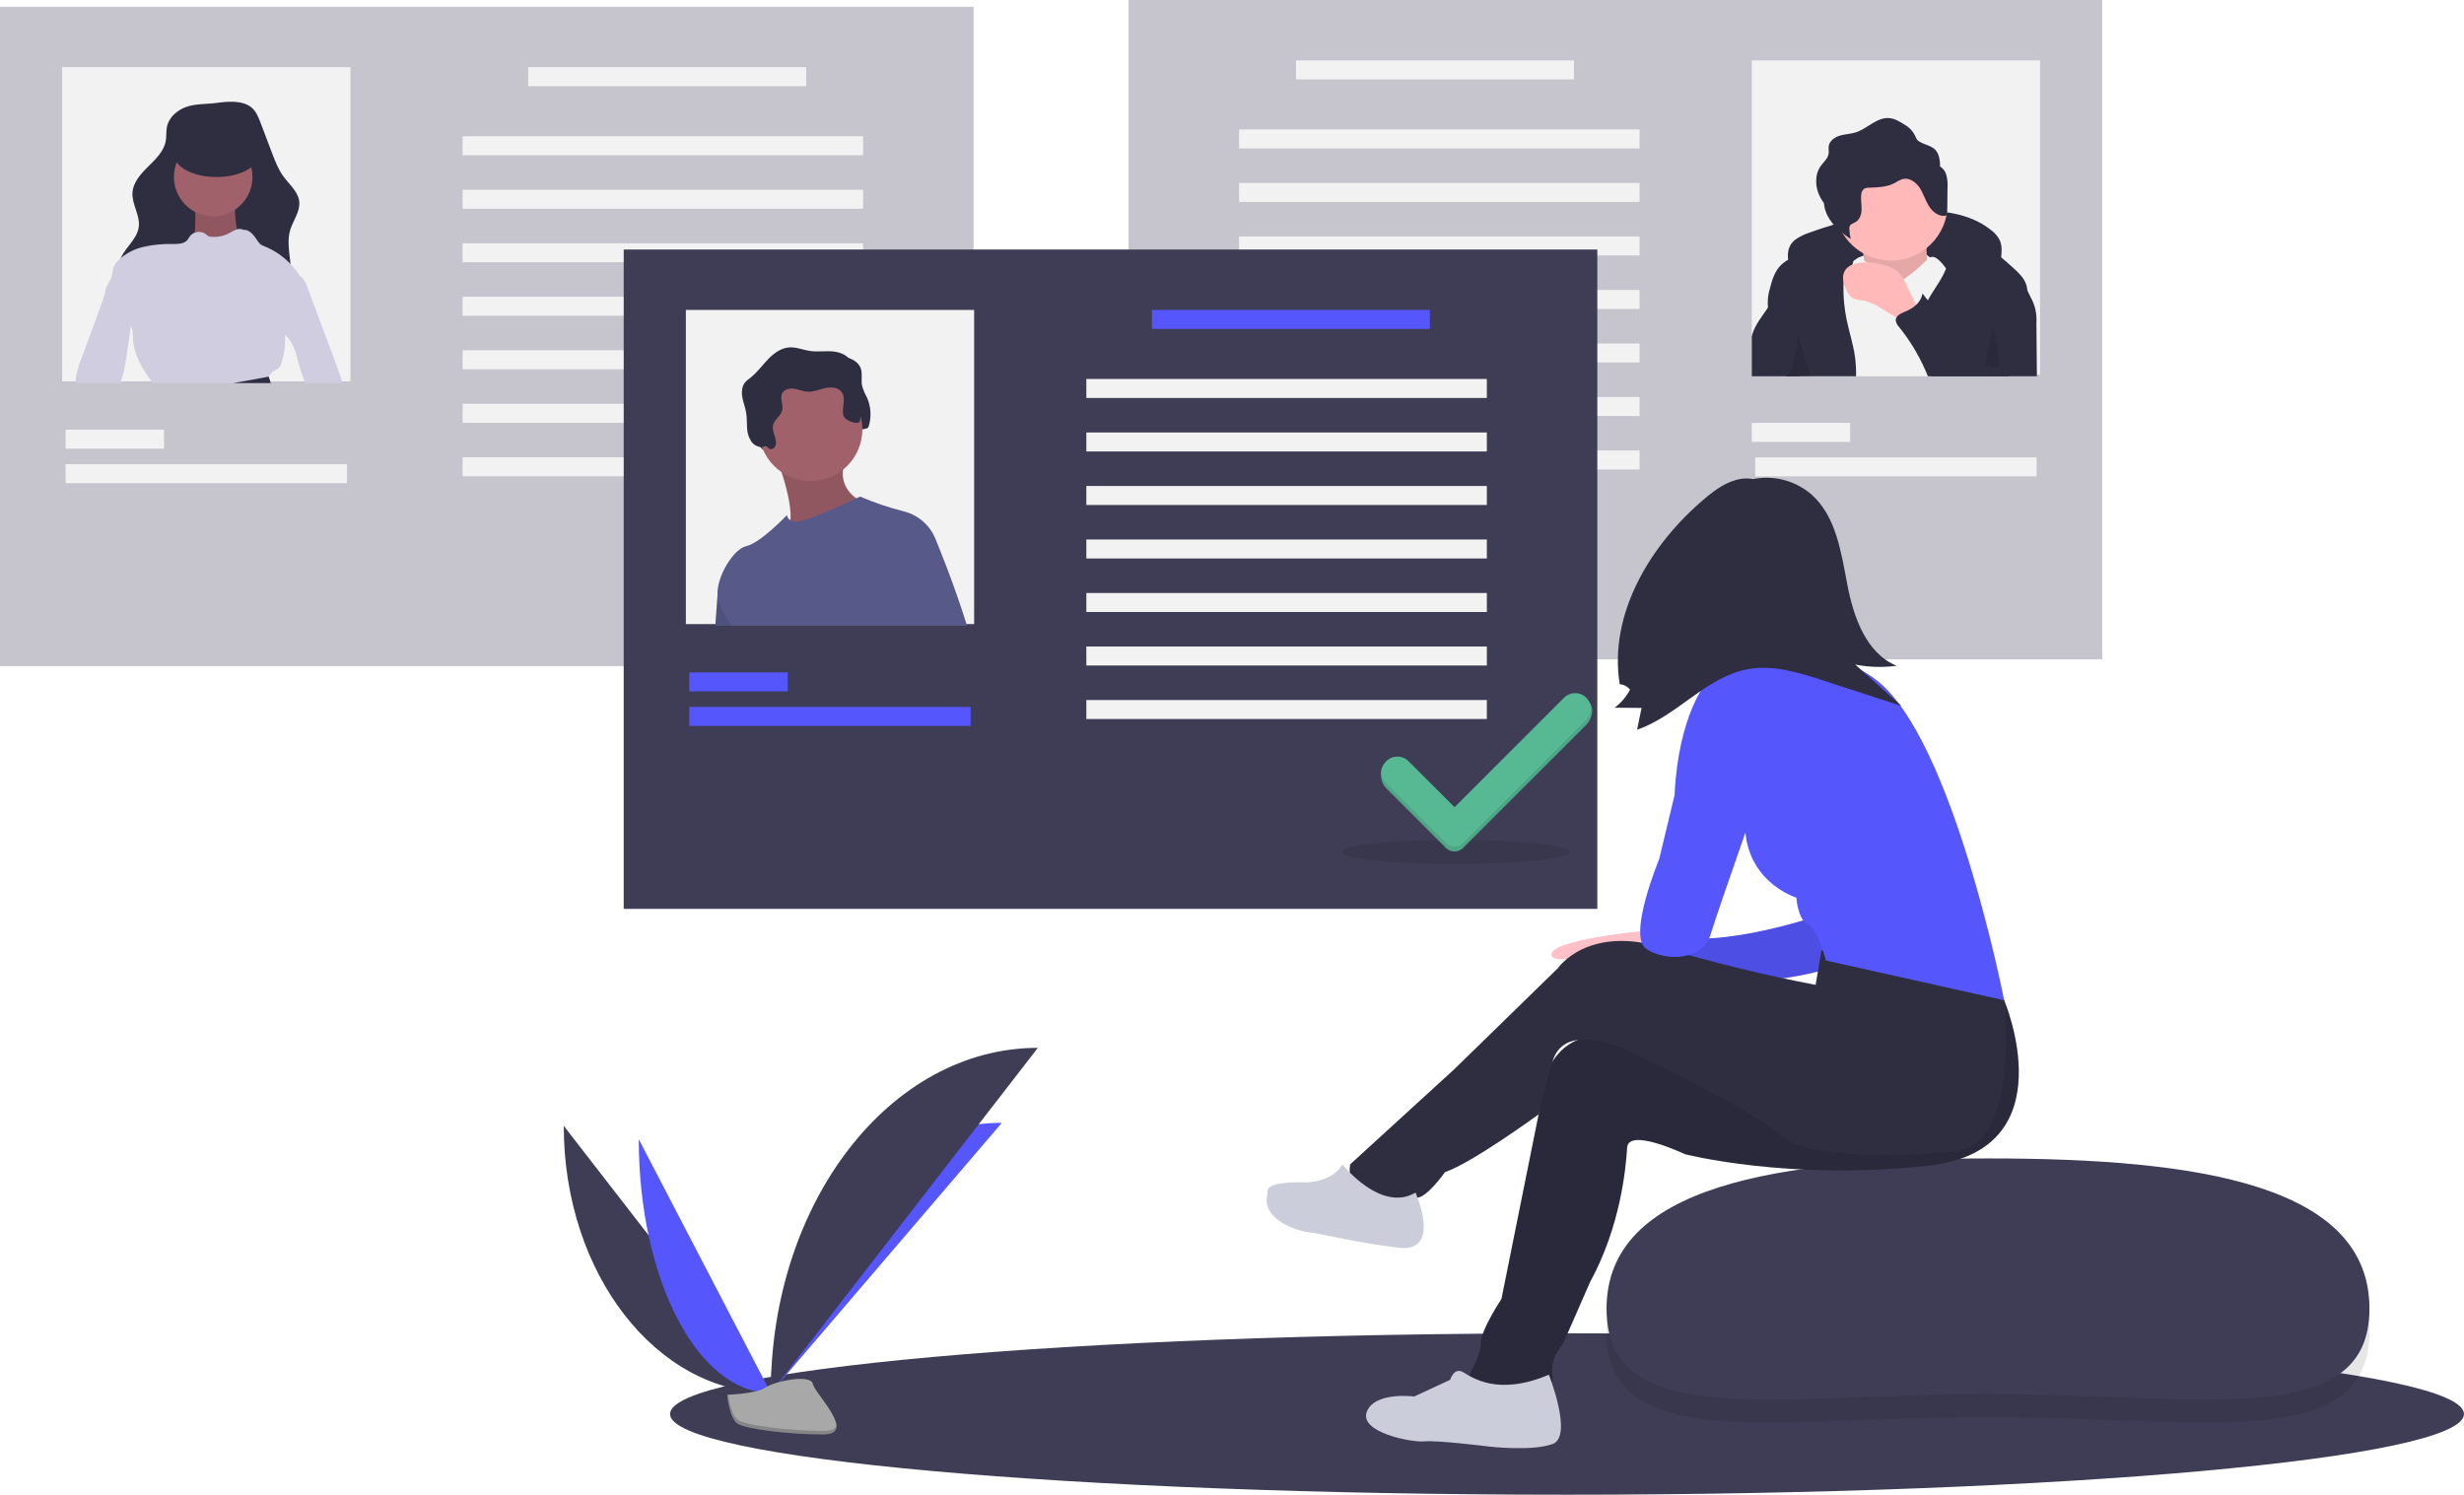
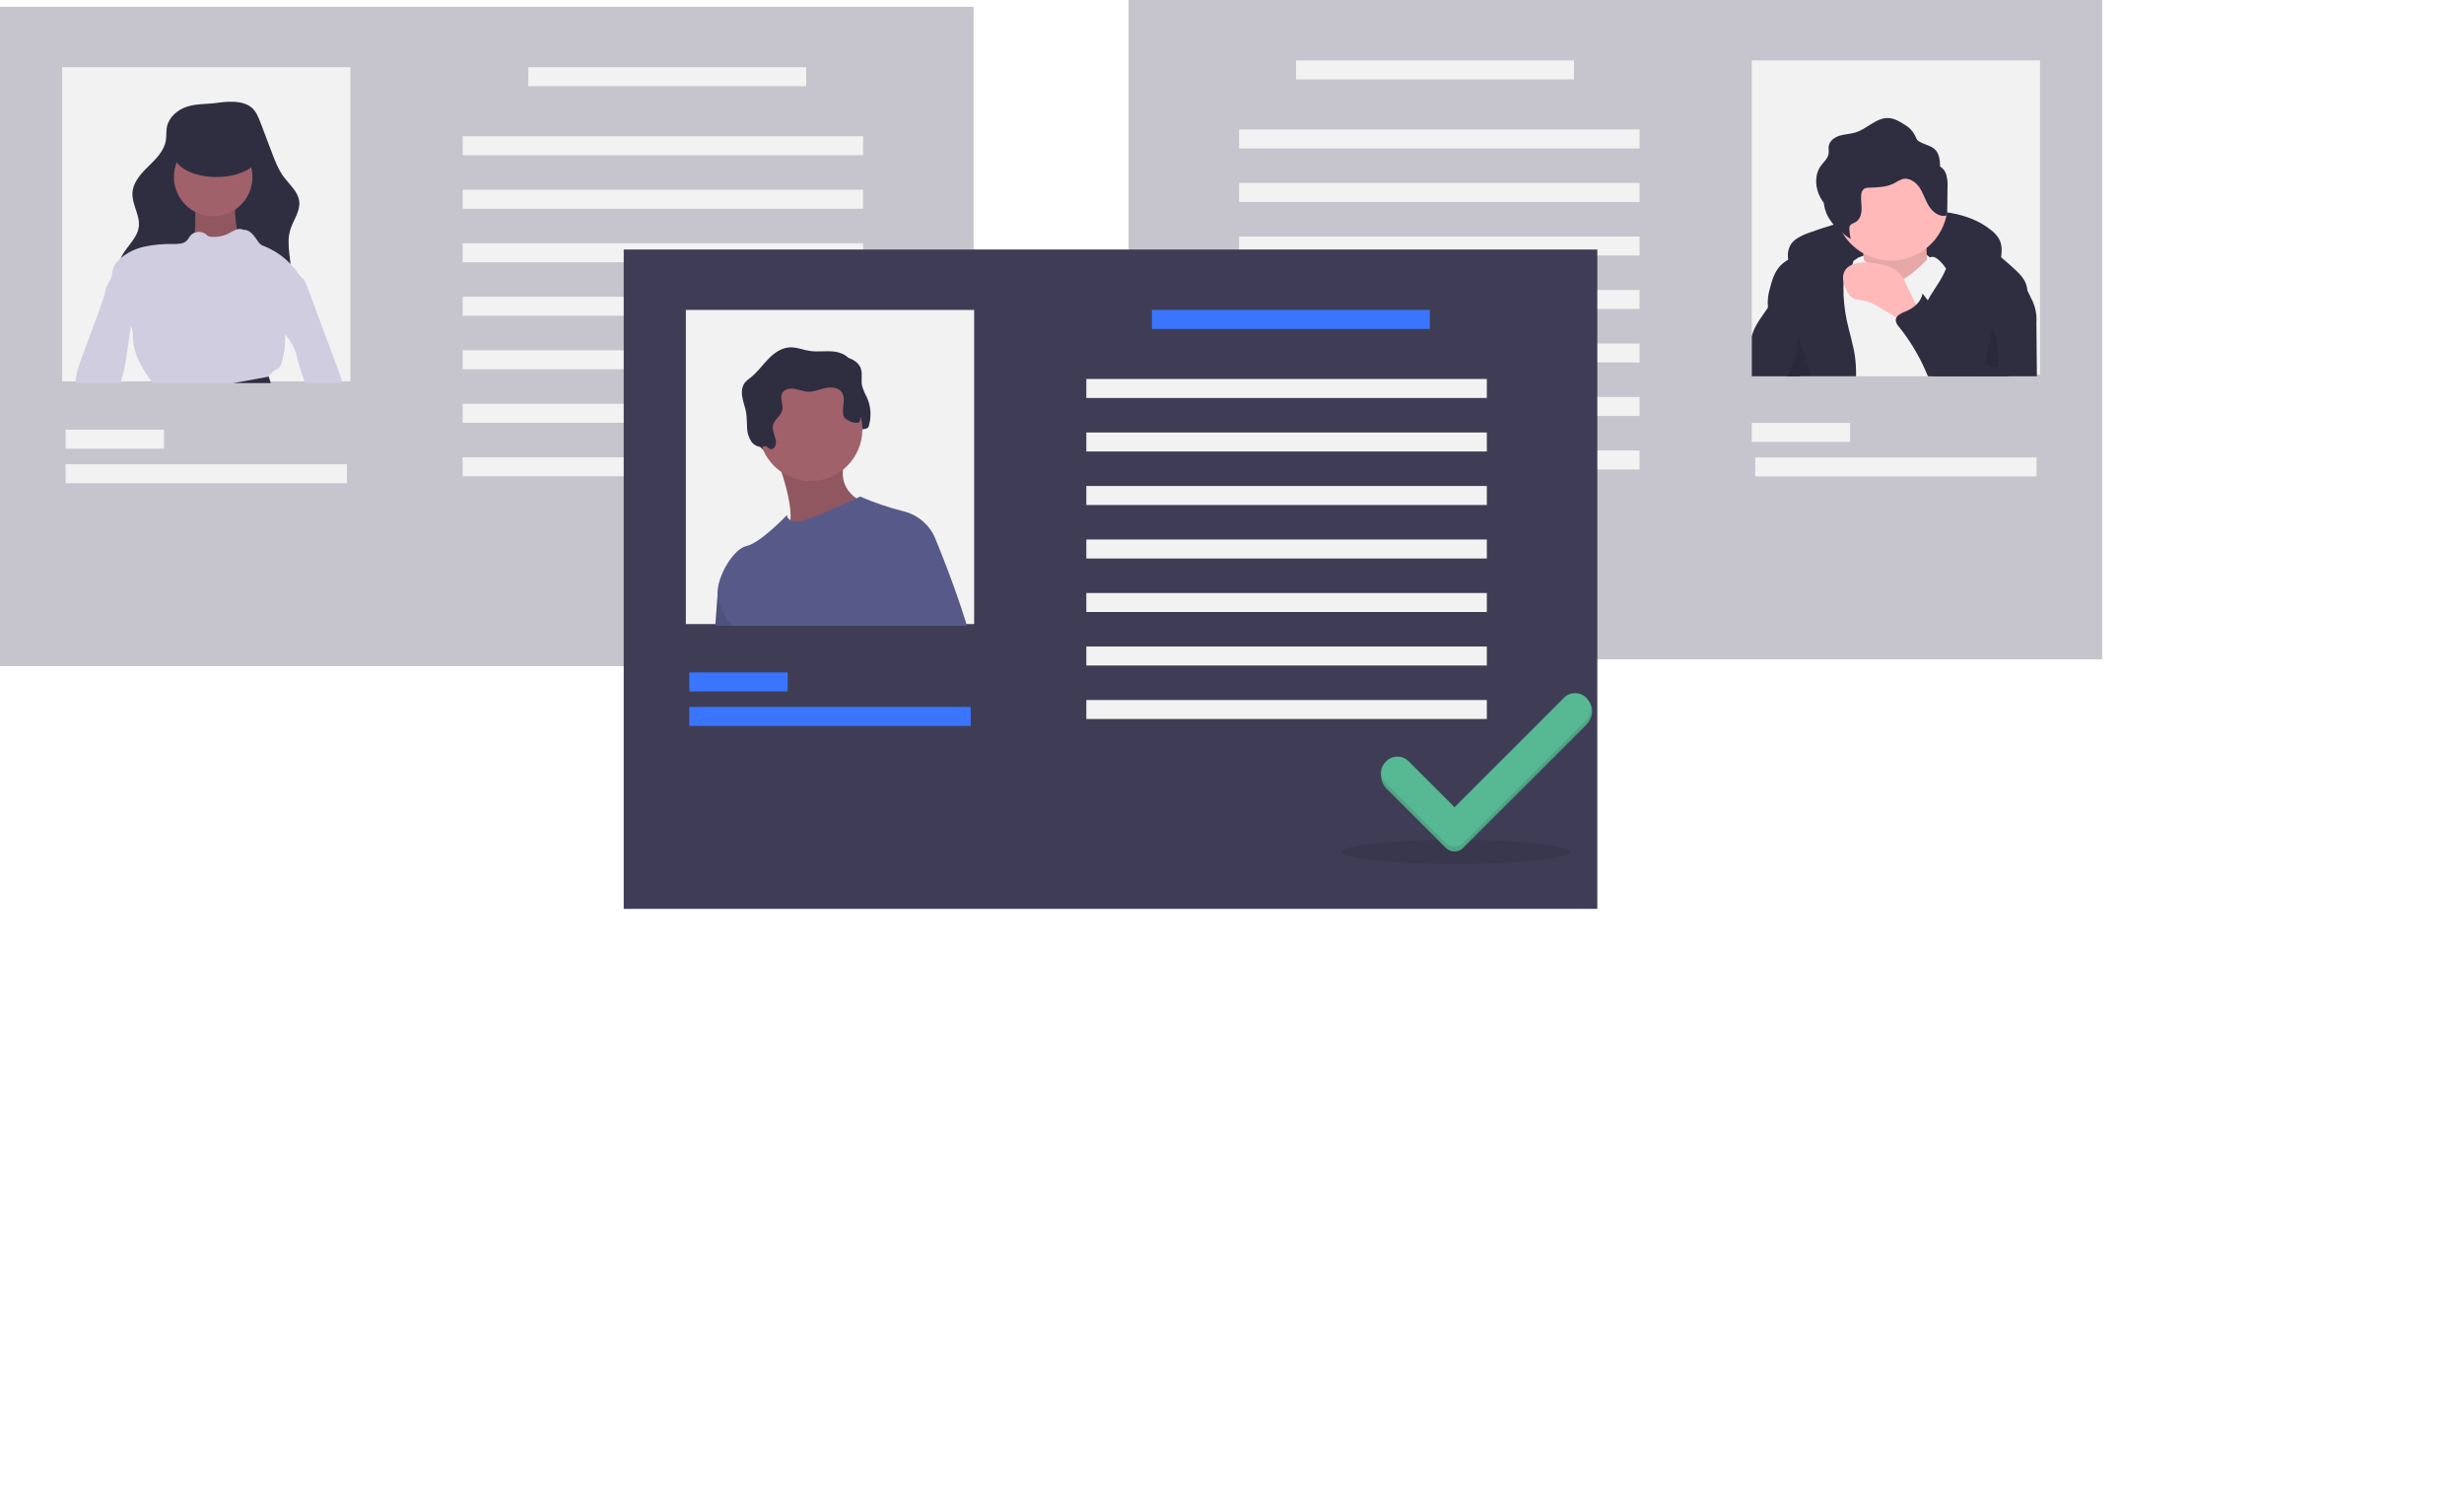
<svg xmlns="http://www.w3.org/2000/svg" id="b225c2ac-b0fc-4c56-8095-6e63207963c3" data-name="Layer 1" width="1068.583" height="648.295" viewBox="0 0 1068.583 648.295">
-   <ellipse cx="679.583" cy="613.295" rx="389" ry="35" fill="#3f3d56" />
  <rect x="555.153" y="125.852" width="422.231" height="285.979" transform="translate(1466.829 411.8314) rotate(-180)" fill="#3f3d56" opacity="0.3" />
  <rect x="759.703" y="26.202" width="125.022" height="136.252" fill="#f2f2f2" />
  <rect x="627.771" y="152.055" width="120.53" height="8.235" transform="translate(1310.364 186.4918) rotate(-180)" fill="#f2f2f2" />
  <rect x="825.411" y="309.268" width="42.672" height="8.235" transform="translate(1627.786 500.9191) rotate(-180)" fill="#f2f2f2" />
  <rect x="826.908" y="324.241" width="122.028" height="8.235" transform="translate(1710.136 530.8645) rotate(-180)" fill="#f2f2f2" />
  <rect x="603.066" y="182" width="173.684" height="8.235" transform="translate(1314.107 246.3827) rotate(-180)" fill="#f2f2f2" />
  <rect x="603.066" y="205.208" width="173.684" height="8.235" transform="translate(1314.107 292.7982) rotate(-180)" fill="#f2f2f2" />
  <rect x="603.066" y="228.415" width="173.684" height="8.235" transform="translate(1314.107 339.2136) rotate(-180)" fill="#f2f2f2" />
  <rect x="603.066" y="251.623" width="173.684" height="8.235" transform="translate(1314.107 385.6291) rotate(-180)" fill="#f2f2f2" />
  <rect x="603.066" y="274.831" width="173.684" height="8.235" transform="translate(1314.107 432.0445) rotate(-180)" fill="#f2f2f2" />
  <rect x="603.066" y="298.039" width="173.684" height="8.235" transform="translate(1314.107 478.46) rotate(-180)" fill="#f2f2f2" />
  <rect x="603.066" y="321.246" width="173.684" height="8.235" transform="translate(1314.107 524.8755) rotate(-180)" fill="#f2f2f2" />
  <path d="M844.187,229.857a22.115,22.115,0,0,1,6.054-3.036,154.367,154.367,0,0,1,42.655-9.285c12.683-.899,26.43.169,36.336,8.14a12.494,12.494,0,0,1,3.686,4.294c1.246,2.689.869,5.816.465,8.752a9.89,9.89,0,0,1-.849,3.295c-1.333,2.538-4.615,3.427-7.466,3.123s-5.526-1.51-8.337-2.07a37.269,37.269,0,0,0-5.266-.536l-17.635-.955c-10.966-.594-22.077-1.177-32.834,1.036a32.706,32.706,0,0,0-9.486,3.269c-2.457,1.379-4.111,3.359-6.391.811C841.112,242.219,838.896,233.992,844.187,229.857Z" transform="translate(-65.70844 -125.8523)" fill="#2f2e41" />
  <path d="M871.514,237.656s23.72-10.633,32.717,1.636-4.908,7.361-4.908,7.361l-15.541,4.908-17.177-3.272Z" transform="translate(-65.70844 -125.8523)" fill="#f2f2f2" />
  <path d="M872.741,229.885s3.272,15.541.818,19.63,13.905,9.815,13.905,9.815l15.541-6.543s-4.09-25.356,0-30.263Z" transform="translate(-65.70844 -125.8523)" fill="#ffb9b9" />
  <path d="M872.741,229.885s3.272,15.541.818,19.63,13.905,9.815,13.905,9.815l15.541-6.543s-4.09-25.356,0-30.263Z" transform="translate(-65.70844 -125.8523)" opacity="0.1" />
  <path d="M910.366,214.345a24.558,24.558,0,0,1-24.538,24.538,23.947,23.947,0,0,1-4.36-.393,24.537,24.537,0,1,1,28.897-24.145Z" transform="translate(-65.70844 -125.8523)" fill="#ffb9b9" />
  <path d="M925.182,289.055h-78.255l1.774-7.704,7.681-33.471,8.879-5.997.007-.007,4.17-2.822,2.074-1.4s1.228.561,2.643,1.325c.412.232.831.472,1.25.726.007-.007.007,0,.007,0a14.648,14.648,0,0,1,1.931,1.34c.112.105.21.195.307.292,1.557,1.557,6.101,9.822,13.618,5.592a11.448,11.448,0,0,0,1.1-.689,54.46,54.46,0,0,0,5.592-4.439c1.58-1.445,2.605-2.56,3.444-3.331a5.438,5.438,0,0,1,1.273-.943,2.42,2.42,0,0,1,1.145-.277c2.456,0,5.727,4.904,5.727,4.904l.097.284.007.022,10.324,30.993Z" transform="translate(-65.70844 -125.8523)" fill="#f2f2f2" />
  <path d="M846.927,289.055h23.717a57.721,57.721,0,0,0-.427-8.205c-.726-5.473-2.508-10.743-3.631-16.148a67.934,67.934,0,0,1-1.43-14.404c.007-.666.022-1.34.082-2.014a9.22,9.22,0,0,1,1.295-4.372c.561-.861,1.333-1.595,1.931-2.418a5.548,5.548,0,0,0,.547-.861v-.007a4.976,4.976,0,0,0,.202-.457,3.696,3.696,0,0,0,.225-1.115c.135-2.47-2.104-4.851-4.522-5.869a16.906,16.906,0,0,0-10.593-.427,50.422,50.422,0,0,0-9.957,4.073c-1.071.524-2.134,1.063-3.159,1.662a15.684,15.684,0,0,0-3.346,2.545c-2.545,2.628-3.661,6.289-4.559,9.83a20.782,20.782,0,0,0-.861,8.385c.007.09.03.187.045.277.891,4.664,4.694,8.168,6.723,12.465,2.351,4.986,2.194,10.795,1.258,16.23-.045.277-.097.554-.15.831h6.61Z" transform="translate(-65.70844 -125.8523)" fill="#2f2e41" />
  <path d="M943.471,259.102a185.349,185.349,0,0,0-6.461,29.953H903.202q-1.325-3.616-2.643-7.239a54.276,54.276,0,0,1-1.804-5.57,26.657,26.657,0,0,1-.756-6.708c0-.539.022-1.085.067-1.624a.023.023,0,0,0,0-.03,26.789,26.789,0,0,1,1.954-8.287,30.912,30.912,0,0,1,1.722-3.496c1.572-2.845,3.474-5.525,5.166-8.31a38.138,38.138,0,0,0,2.748-5.33.028.028,0,0,1,.007-.022,19.132,19.132,0,0,0,1.55-7.449c-.052-3.302-5.637-9.059.434-8.505,8.287.749,15.407,5.518,21.898,10.953,1.729,1.452,3.421,2.957,5.076,4.439,2.56,2.306,5.263,4.821,6.034,8.183a8.724,8.724,0,0,1,.217,1.632A22.405,22.405,0,0,1,943.471,259.102Z" transform="translate(-65.70844 -125.8523)" fill="#2f2e41" />
  <path d="M892.797,250.073a18.281,18.281,0,0,0-3.839-6.189,14.241,14.241,0,0,0-5.864-2.971,32.065,32.065,0,0,0-8.602-1.233c-3.464-.022-7.481.908-8.952,4.044-1.168,2.49-.263,5.44.914,7.926a7.771,7.771,0,0,0,2.425,3.276c1.494,1.009,3.426.977,5.197,1.315a23.969,23.969,0,0,1,7.681,3.48l6.067,3.667,10.421,6.299c-.275-.166-.177-7.312-.497-8.484C896.718,257.432,894.397,253.646,892.797,250.073Z" transform="translate(-65.70844 -125.8523)" fill="#ffb9b9" />
  <path d="M909.748,201.557a6.228,6.228,0,0,0-2.701-3.526,14.294,14.294,0,0,0-.57-4.653c-1.486-4.393-5.006-4.141-8.328-6.084-1.441-.843-1.352-1.587-2.102-2.972a11.029,11.029,0,0,0-4.25-4.336c-2.131-1.358-4.38-2.756-6.901-2.928-5.298-.361-9.359,4.622-14.423,6.221-2.232.705-4.63.734-6.874,1.4s-4.482,2.257-4.816,4.574c-.154,1.069.118,2.167-.039,3.236-.311,2.125-2.176,3.613-3.424,5.361-2.76,3.865-2.444,9.325-.237,13.53a19.019,19.019,0,0,0,1.591,2.49,15.319,15.319,0,0,0,1.68,5.689c2.207,4.205,6.005,7.348,9.972,9.958a23.537,23.537,0,0,1-.588-4.247,2.929,2.929,0,0,1,.181-1.407c.442-.924,1.609-1.169,2.499-1.675,1.844-1.048,2.567-3.366,2.62-5.486s-.396-4.243-.174-6.352a3.471,3.471,0,0,1,1.188-2.553,4.104,4.104,0,0,1,2.24-.534c3.777-.154,7.724-.224,11.056-2.01a16.385,16.385,0,0,1,3.441-1.741c2.832-.738,5.726,1.246,7.358,3.675s2.446,5.32,3.951,7.829,4.107,4.747,7.018,4.45a1.165,1.165,0,0,0,.869-.387,1.303,1.303,0,0,0,.16-.741l.163-11.128A16.82,16.82,0,0,0,909.748,201.557Z" transform="translate(-65.70844 -125.8523)" fill="#2f2e41" />
  <path d="M845.033,275.872q.797,6.569.966,13.183H825.411V271.754c.105-.419.217-.831.352-1.243,1.288-3.968,3.99-7.292,6.333-10.743.112-.172.232-.344.344-.517a28.107,28.107,0,0,0,2.56-4.619c.337-.794.876-4.634,1.445-4.963,2.441-1.415,4.424,4.634,4.761,5.982,1.198,4.799,2.239,9.642,3.025,14.531Q844.692,273.023,845.033,275.872Z" transform="translate(-65.70844 -125.8523)" fill="#2f2e41" />
  <path d="M949.071,289.055H901.809c-.404-.951-.801-1.902-1.22-2.845a83.172,83.172,0,0,0-11.334-18.589,4.918,4.918,0,0,1-1.4-2.777,2.351,2.351,0,0,1,.307-1.25c.719-1.34,2.62-2.126,4.162-2.762a14.343,14.343,0,0,0,4.327-2.725,9.279,9.279,0,0,0,2.501-3.691,8.099,8.099,0,0,0,.314-1.273c.217.284.442.576.659.861.531.704,1.071,1.4,1.617,2.096,5.24,6.73,10.998,13.363,18.237,17.353a30.682,30.682,0,0,0,5.959,2.538,1.564,1.564,0,0,0,1.258,0,1.522,1.522,0,0,0,.546-1.003c.644-2.695.868-5.473,1.34-8.205a46.735,46.735,0,0,1,4.934-14.209c1.34-2.493,5.697-11.604,8.46-5.862q1.19,2.482,2.396,4.978c.502,1.056,1.011,2.104,1.52,3.159a19.648,19.648,0,0,1,2.463,11.005Q948.966,277.466,949.071,289.055Z" transform="translate(-65.70844 -125.8523)" fill="#2f2e41" />
  <path d="M846.927,289.055h4.095l-2.321-7.703-3.346-11.102a36.216,36.216,0,0,1-.322,5.622,37.435,37.435,0,0,1-3.264,11.11c-.322.681-.666,1.37-.943,2.074h6.101Z" transform="translate(-65.70844 -125.8523)" opacity="0.1" />
  <path d="M930.34,265.38c-.577,1.551-.053,3.266.391,4.859a48.96,48.96,0,0,1,1.784,14.207.517.517,0,0,1-.605.62c-1.888.116-4.049.128-5.33-1.264Z" transform="translate(-65.70844 -125.8523)" opacity="0.1" />
  <rect y="2.943" width="422.231" height="285.979" fill="#3f3d56" opacity="0.3" />
  <rect x="26.951" y="29.146" width="125.022" height="136.252" fill="#f2f2f2" />
  <rect x="229.083" y="29.146" width="120.53" height="8.235" fill="#f2f2f2" />
  <rect x="28.448" y="186.359" width="42.672" height="8.235" fill="#f2f2f2" />
  <rect x="28.448" y="201.332" width="122.028" height="8.235" fill="#f2f2f2" />
  <rect x="200.635" y="59.091" width="173.684" height="8.235" fill="#f2f2f2" />
  <rect x="200.635" y="82.299" width="173.684" height="8.235" fill="#f2f2f2" />
  <rect x="200.635" y="105.507" width="173.684" height="8.235" fill="#f2f2f2" />
  <rect x="200.635" y="128.714" width="173.684" height="8.235" fill="#f2f2f2" />
  <rect x="200.635" y="151.922" width="173.684" height="8.235" fill="#f2f2f2" />
  <rect x="200.635" y="175.13" width="173.684" height="8.235" fill="#f2f2f2" />
  <rect x="200.635" y="198.338" width="173.684" height="8.235" fill="#f2f2f2" />
  <path d="M214.283,291.998H198.03q-1.875-5.042-3.331-10.211a20.399,20.399,0,0,0-5.3-10.803,20.037,20.037,0,0,1-2.283-3.099,14.557,14.557,0,0,1-1.437-8.826,22.926,22.926,0,0,1,.419-2.501c.711-3.197,1.902-6.266,2.897-9.38a3.558,3.558,0,0,1,2.905-2.403,5.762,5.762,0,0,1,3.174.367,3.942,3.942,0,0,1,.636.329c1.774,1.071,2.695,3.257,3.436,5.255q5.087,13.655,10.166,27.31.988,2.65,1.976,5.315c.973,2.605,1.939,5.21,2.762,7.868C214.133,291.482,214.208,291.736,214.283,291.998Z" transform="translate(-65.70844 -125.8523)" fill="#d0cde1" />
  <path d="M146.622,172.18c-4.041,1.365-7.702,4.557-8.529,8.741-.384,1.94-.148,3.956-.471,5.906-.749,4.524-4.3,7.979-7.575,11.188s-6.658,6.938-6.897,11.517c-.262,5.014,3.375,9.712,2.745,14.693-.731,5.787-6.844,9.538-8.355,15.172-1.009,3.762.227,7.815,2.262,11.137,3.876,6.33,10.503,10.628,17.559,12.932s14.571,2.789,21.994,2.866c9.038.095,18.85-.681,25.641-6.646a20.541,20.541,0,0,0,6.819-13.373c.645-6.909-2.239-14.048-.25-20.697,1.252-4.184,4.391-8.005,3.923-12.347-.458-4.245-4.166-7.255-6.71-10.684-2.375-3.202-3.816-6.984-5.229-10.712l-4.833-12.757c-.95-2.508-1.993-5.145-4.11-6.791-3.964-3.081-10.337-2.476-14.972-1.84C155.335,171.075,150.757,170.783,146.622,172.18Z" transform="translate(-65.70844 -125.8523)" fill="#2f2e41" />
  <path d="M150.361,214.22s.473,14.191-.946,15.61S155.091,240.71,155.091,240.71l12.772-.473,6.622-5.203-5.676-7.569s-2.365-12.299-.473-15.137S150.361,214.22,150.361,214.22Z" transform="translate(-65.70844 -125.8523)" fill="#a0616a" />
  <path d="M150.361,214.22s.473,14.191-.946,15.61S155.091,240.71,155.091,240.71l12.772-.473,6.622-5.203-5.676-7.569s-2.365-12.299-.473-15.137S150.361,214.22,150.361,214.22Z" transform="translate(-65.70844 -125.8523)" opacity="0.1" />
  <circle cx="92.457" cy="76.778" r="17.029" fill="#a0616a" />
  <path d="M166.894,291.998H180.699c.517-.936,1.003-1.909,1.565-2.792v-.007a7.643,7.643,0,0,1,2.515-2.635,9.911,9.911,0,0,0,1.864-1.115,4.809,4.809,0,0,0,1.138-2.126,32.947,32.947,0,0,0,1.557-9.178c.022-1.048,0-2.111.06-3.159a13.282,13.282,0,0,1,.314-2.433,19.16,19.16,0,0,1,2.044-4.627q2.807-5.109,5.63-10.219a7.143,7.143,0,0,0,.382-2.995,7.381,7.381,0,0,0-1.213-3.841c-.262-.472-.547-.943-.846-1.4a31.093,31.093,0,0,0-4.013-5.121,32.463,32.463,0,0,0-11.424-7.733,6.63,6.63,0,0,1-1.535-.749,6.37,6.37,0,0,1-1.407-1.684c-1.497-2.253-3.324-4.791-6.027-4.649a3.705,3.705,0,0,0-2.86-.195,3.91,3.91,0,0,0-.419.135,26.606,26.606,0,0,0-3.002,1.565,13.935,13.935,0,0,1-8.085,1.467,2.739,2.739,0,0,1-.943-.24,4.834,4.834,0,0,1-.868-.704,4.992,4.992,0,0,0-4.963-.794,4.507,4.507,0,0,0-1.976,1.392c-.494.621-.838,1.37-1.385,1.954-1.415,1.512-3.751,1.572-5.817,1.565a53.759,53.759,0,0,0-12.779,1.175,24.293,24.293,0,0,0-10.062,4.866l-.007.007c-.404.344-.779.696-1.153,1.071a8.546,8.546,0,0,0-1.991,2.845c-.569,1.467-.494,3.122-1.011,4.612-.569,1.669-1.834,3.032-2.343,4.709-.389,1.273-.337,2.68-.981,3.833.03.022.052.045.082.067,2.725,2.396,5.053,5.54,7.786,7.913a15.713,15.713,0,0,1,3.953,4.417,7.296,7.296,0,0,1,.487,1.198,18.419,18.419,0,0,1,.404,4.357c.344,7,4.14,13.348,8.385,18.918.082.112.165.225.255.329Z" transform="translate(-65.70844 -125.8523)" fill="#d0cde1" />
  <path d="M122.478,267.196q-.966,6.704-1.946,13.401a58.384,58.384,0,0,1-1.333,7.097c-.389,1.445-.891,2.86-1.243,4.305H98.461a18.677,18.677,0,0,1,.187-2.418,39.978,39.978,0,0,1,2.433-8.392q3.403-9.186,6.798-18.387c.966-2.613,1.797-5.345,2.86-7.936.187-.479.389-.958.606-1.422,1.13-2.486,4.267-1.467,6.588-1.093a6.256,6.256,0,0,1,1.842.524,4.752,4.752,0,0,1,1.729,1.632c2.201,3.257,1.722,7.561,1.153,11.454Q122.567,266.579,122.478,267.196Z" transform="translate(-65.70844 -125.8523)" fill="#d0cde1" />
  <path d="M182.264,289.206c.03.105.352,1.22.883,2.792H166.894c8.055-1.385,15.37-2.8,15.37-2.8Z" transform="translate(-65.70844 -125.8523)" fill="#2f2e41" />
  <ellipse cx="93.876" cy="66.845" rx="18.448" ry="9.934" fill="#2f2e41" />
  <rect x="270.489" y="108.222" width="422.231" height="285.979" fill="#3f3d56" />
  <ellipse cx="631.332" cy="369.496" rx="49.41" ry="5.24" opacity="0.1" />
  <rect x="297.44" y="134.424" width="125.022" height="136.252" fill="#f2f2f2" />
  <path d="M403.407,322.834a1.835,1.835,0,0,0,2.151-.889c1.729-2.724-1.454-6.238-.765-9.39.552-2.526,3.422-4.025,4.009-6.542.57-2.446-1.187-5.204.001-7.418.93-1.734,3.254-2.191,5.198-1.887s3.79,1.159,5.754,1.278c2.618.16,5.113-.993,7.672-1.564s5.681-.347,7.187,1.8c1.933,2.757-.028,6.596.645,9.895.535,2.62,2.728,4.789,2.775,7.462.017.95-2.481.185-2.348,1.126s-1.048.112-.104.001a1.869,1.869,0,0,0,1.42-1.689c.112-.784,1.585-1.045,1.568-1.837-.04-1.855,3.314-.604,3.867-2.376a17.964,17.964,0,0,0-.734-12.532,25.099,25.099,0,0,1-2.14-5.097c-.493-2.46.283-5.1-.53-7.474-1.095-3.198-4.719-4.829-8.084-5.16s-6.784.262-10.129-.227c-2.997-.437-5.898-1.736-8.921-1.548-3.627.226-6.783,2.563-9.297,5.187s-4.647,5.642-7.502,7.89a14.714,14.714,0,0,0-2.406,2.071c-1.454,1.772-1.602,4.297-1.197,6.554s1.285,4.409,1.657,6.672c.349,2.126.242,4.298.392,6.447a11.333,11.333,0,0,0,1.891,6.086,5.744,5.744,0,0,0,4.47,2.335c.605.014,1.116-.53,1.727-.388C402.397,321.799,402.729,322.524,403.407,322.834Z" transform="translate(-65.70844 -125.8523)" fill="#2f2e41" />
  <path d="M375.913,397.277c.547-7.494.958-13.094.958-13.094l3.534-9.313,11.342,22.407Z" transform="translate(-65.70844 -125.8523)" fill="#575a89" />
  <path d="M375.913,397.277c.547-7.494.958-13.094.958-13.094l3.534-9.313,11.342,22.407Z" transform="translate(-65.70844 -125.8523)" opacity="0.1" />
  <path d="M402.197,323.597s10.576,26.92,4.487,32.048,33.97-8.653,33.97-8.653l-.961-3.525s-13.14-5.128-6.73-19.87S402.197,323.597,402.197,323.597Z" transform="translate(-65.70844 -125.8523)" fill="#a0616a" />
  <path d="M402.197,323.597s10.576,26.92,4.487,32.048,33.97-8.653,33.97-8.653l-.961-3.525s-13.14-5.128-6.73-19.87S402.197,323.597,402.197,323.597Z" transform="translate(-65.70844 -125.8523)" opacity="0.1" />
  <circle cx="351.551" cy="186.207" r="22.433" fill="#a0616a" />
  <path d="M471.738,360.452s-.09,1.782-.247,4.896c-.322,6.341-.898,18.222-1.475,31.929H383.055a43.116,43.116,0,0,1-5.532-9.904,10.688,10.688,0,0,1-.651-3.189c-.479-8.497,7.134-20.355,12.51-21.486,6.086-1.288,17.623-13.461,17.623-13.461a2.745,2.745,0,0,0,1.467,2.216v.007a5.964,5.964,0,0,0,3.017.659c3.758,0,20.288-7.629,25.596-10.122,1.041-.487,1.647-.779,1.647-.779a124.4,124.4,0,0,0,18.911,6.416A20.112,20.112,0,0,1,471.738,360.452Z" transform="translate(-65.70844 -125.8523)" fill="#575a89" />
  <path d="M399.561,320.591a1.835,1.835,0,0,0,2.151-.889c1.729-2.724-1.454-6.238-.765-9.39.552-2.526,3.422-4.025,4.009-6.542.57-2.446-1.187-5.204.001-7.418.93-1.734,3.254-2.191,5.198-1.887s3.79,1.159,5.754,1.278c2.618.16,5.113-.993,7.672-1.564s5.681-.347,7.187,1.8c1.933,2.757-.028,6.596.645,9.895.535,2.62,6.625,4.459,7.177,2.687a17.964,17.964,0,0,0-.734-12.532,25.1,25.1,0,0,1-2.14-5.097c-.493-2.46.283-5.1-.53-7.474-1.095-3.198-4.719-4.829-8.084-5.16s-6.784.262-10.129-.227c-2.997-.437-5.898-1.736-8.921-1.548-3.627.226-6.783,2.563-9.297,5.187s-4.647,5.642-7.502,7.89a14.714,14.714,0,0,0-2.406,2.071c-1.454,1.772-1.602,4.297-1.197,6.554s1.285,4.409,1.657,6.672c.349,2.126.242,4.298.392,6.447a11.333,11.333,0,0,0,1.891,6.086,5.744,5.744,0,0,0,4.47,2.335c.605.014,1.116-.53,1.727-.388C398.551,319.555,398.883,320.28,399.561,320.591Z" transform="translate(-65.70844 -125.8523)" fill="#2f2e41" />
  <path d="M482.855,397.277H457.477c-1.931-14.164-3.526-28.972-3.526-28.972l5.128-2.246,10.421-5.607s.764,1.812,1.991,4.896C474.111,371.943,478.865,384.356,482.855,397.277Z" transform="translate(-65.70844 -125.8523)" opacity="0.1" />
  <path d="M485.094,397.277H456.451c-4.245-15.497-8.43-32.341-8.43-32.341l10.9-8.01,12.817,3.526S479.24,378.307,485.094,397.277Z" transform="translate(-65.70844 -125.8523)" fill="#575a89" />
-   <rect x="499.572" y="134.424" width="120.53" height="8.235" fill="#5556fc" />
-   <rect x="298.937" y="291.638" width="42.672" height="8.235" fill="#5556fc" />
-   <rect x="298.937" y="306.611" width="122.028" height="8.235" fill="#5556fc" />
+   <rect x="499.572" y="134.424" width="120.53" height="8.235" fill="#3975FF" />
+   <rect x="298.937" y="291.638" width="42.672" height="8.235" fill="#3975FF" />
+   <rect x="298.937" y="306.611" width="122.028" height="8.235" fill="#3975FF" />
  <rect x="471.124" y="164.37" width="173.684" height="8.235" fill="#f2f2f2" />
  <rect x="471.124" y="187.578" width="173.684" height="8.235" fill="#f2f2f2" />
  <rect x="471.124" y="210.785" width="173.684" height="8.235" fill="#f2f2f2" />
  <rect x="471.124" y="233.993" width="173.684" height="8.235" fill="#f2f2f2" />
  <rect x="471.124" y="257.201" width="173.684" height="8.235" fill="#f2f2f2" />
  <rect x="471.124" y="280.409" width="173.684" height="8.235" fill="#f2f2f2" />
  <rect x="471.124" y="303.616" width="173.684" height="8.235" fill="#f2f2f2" />
  <path d="M743.993,430.581l-47.478,47.478L676.559,458.104a6.822,6.822,0,0,0-9.647-0l-.717-1.072c-2.664,2.664-1.947,8.055.717,10.719l25.892,25.892a5.205,5.205,0,0,0,7.359.002L753.635,440.228c2.666-2.663,3.633-7.546.968-10.21h0C751.94,427.355,746.656,427.918,743.993,430.581Z" transform="translate(-65.70844 -125.8523)" fill="#57b894" />
  <path d="M743.993,430.581l-47.478,47.478L676.559,458.104a6.822,6.822,0,0,0-9.647-0l-.717-1.072c-2.664,2.664-1.947,8.055.717,10.719l25.892,25.892a5.205,5.205,0,0,0,7.359.002L753.635,440.228c2.666-2.663,3.633-7.546.968-10.21h0C751.94,427.355,746.656,427.918,743.993,430.581Z" transform="translate(-65.70844 -125.8523)" opacity="0.1" />
  <path d="M743.993,428.476l-47.478,47.478L676.559,455.999a6.822,6.822,0,0,0-9.647,0h0a6.822,6.822,0,0,0,0,9.647l25.892,25.892a5.205,5.205,0,0,0,7.359.002l53.472-53.416a6.82,6.82,0,0,0,.002-9.647h0A6.82,6.82,0,0,0,743.993,428.476Z" transform="translate(-65.70844 -125.8523)" fill="#57b894" />
-   <path d="M1093.292,703.471c0,53.533-74.619,36.975-165.983,36.975S762.434,757.005,762.434,703.471s74.609-65.177,165.973-65.177S1093.292,649.938,1093.292,703.471Z" transform="translate(-65.70844 -125.8523)" opacity="0.1" />
-   <path d="M1093.292,693.471c0,53.533-74.619,36.975-165.983,36.975S762.434,747.005,762.434,693.471s74.609-65.177,165.973-65.177S1093.292,639.938,1093.292,693.471Z" transform="translate(-65.70844 -125.8523)" fill="#3f3d56" />
-   <path d="M781.363,525.762l-3.381,3.926S736.87,533.548,738.538,540.222s49.498-8.899,49.498-8.899Z" transform="translate(-65.70844 -125.8523)" fill="#ffc1c7" />
-   <path d="M855.888,522.425s-43.936,15.572-67.851,8.899l11.123,22.246s56.728-1.668,66.739-11.679S855.888,522.425,855.888,522.425Z" transform="translate(-65.70844 -125.8523)" fill="#5556fc" />
-   <path d="M855.888,522.425s-43.936,15.572-67.851,8.899l11.123,22.246s56.728-1.668,66.739-11.679S855.888,522.425,855.888,522.425Z" transform="translate(-65.70844 -125.8523)" opacity="0.1" />
-   <circle cx="760.425" cy="247.8" r="29.476" fill="#ffc1c7" />
-   <path d="M851.267,401.325a22.993,22.993,0,0,0,3.819,5.293A48.214,48.214,0,0,0,869.295,417.251a484.153,484.153,0,0,1-50.624,7.528c1.795-6.319-.568-13.078-3.742-18.829s-7.221-11.111-9.208-17.373l19.923.536c3.615.097,7.242.205,10.856.028,2.701-.132,7.202-1.751,9.723-1.155C851.554,389.247,848.94,396.598,851.267,401.325Z" transform="translate(-65.70844 -125.8523)" fill="#ffc1c7" />
-   <path d="M918.178,539.666l16.685,20.022S962.67,624.758,902.049,631.432s-105.67-5.005-105.67-5.005-24.471-11.679-25.027-2.781-2.781,33.926-16.129,58.397l-11.679,26.696s-6.118,6.118-4.449,14.46-37.263,11.123-36.706,0c0,0,5.562-9.455,5.562-15.016s8.899-18.909,8.899-18.909l16.129-80.087s-1.112-41.156,36.706-33.369,91.766-1.668,91.766-1.668l12.235-42.824Z" transform="translate(-65.70844 -125.8523)" fill="#2f2e41" />
-   <path d="M918.178,539.666l16.685,20.022S962.67,624.758,902.049,631.432s-105.67-5.005-105.67-5.005-24.471-11.679-25.027-2.781-2.781,33.926-16.129,58.397l-11.679,26.696s-6.118,6.118-4.449,14.46-37.263,11.123-36.706,0c0,0,5.562-9.455,5.562-15.016s8.899-18.909,8.899-18.909l16.129-80.087s-1.112-41.156,36.706-33.369,91.766-1.668,91.766-1.668l12.235-42.824Z" transform="translate(-65.70844 -125.8523)" opacity="0.1" />
-   <path d="M855.61,538.201s50.888-19.113,79.253,21.487c0,0,7.23,62.846-21.69,65.627s-66.739,2.225-75.638-7.23-65.07-36.15-65.07-36.15-27.961-14.262-33.446,4.27-6.041,22.982-6.041,22.982-28.92,21.134-40.6,25.027c0,0-7.786,11.123-12.235,11.123s-31.701,6.118-28.92-14.46l45.049-41.156,45.049-43.936s12.792-18.909,45.605-8.899a678.453,678.453,0,0,0,66.183,16.129Z" transform="translate(-65.70844 -125.8523)" fill="#2f2e41" />
-   <path d="M737.426,722.086s10.567,26.696,1.668,30.033-27.808,1.112-27.808,1.112-22.246-2.781-27.808-2.225-28.364-3.893-25.027-12.792,20.578-6.674,20.578-6.674L694.602,724.31s1.668-5.562,5.562-3.337S715.18,731.54,737.426,722.086Z" transform="translate(-65.70844 -125.8523)" fill="#cbceda" />
-   <path d="M679.586,643.111s11.679,26.139-7.23,23.915-33.369-6.118-38.931-6.674c-5.35-.535-20.477-5.701-18.156-15.994a9.155,9.155,0,0,0,.151-2.02c0-1.382,1.877-4.093,16.893-3.676,0,0,11.123,0,15.572-7.786C647.885,630.876,664.569,652.01,679.586,643.111Z" transform="translate(-65.70844 -125.8523)" fill="#cbceda" />
-   <path d="M805.834,420.648s40.043-25.027,73.413,0,55.616,139.04,55.616,139.04l-77.306-17.241s-3.337-13.348-7.786-15.572-5.005-11.679-5.005-11.679-23.915-7.23-22.246-35.038S805.834,420.648,805.834,420.648Z" transform="translate(-65.70844 -125.8523)" fill="#5556fc" />
-   <path d="M826.411,421.76H805.834s-12.235,13.904-13.904,48.942L785.256,498.51s-13.904,33.369-5.562,38.931,24.471,5.005,27.808-6.118,26.139-75.637,26.139-75.637Z" transform="translate(-65.70844 -125.8523)" fill="#5556fc" />
-   <path d="M820.514,335.291a29.796,29.796,0,0,1,30.821,5.053c10.681,9.532,12.836,25.082,15.536,39.141s8.132,29.715,21.382,35.135a55.709,55.709,0,0,1-17.951-.522l20.023,17.944-33.731-10.994c-10.586-3.451-21.704-6.944-32.667-4.996-18.161,3.228-30.804,20.301-48.247,26.299l1.938-9.459-11.703-.09a22.921,22.921,0,0,0,6.705-7.856,6.489,6.489,0,0,0-4.477-2.342c-4.878-30.428,13.191-60.507,36.738-80.387,4.632-3.91,9.757-7.666,15.739-8.644s12.965,1.697,15.046,7.39" transform="translate(-65.70844 -125.8523)" fill="#2f2e41" />
-   <path d="M310.196,614.159c0,64.016,40.16,115.817,89.791,115.817" transform="translate(-65.70844 -125.8523)" fill="#3f3d56" />
-   <path d="M399.987,729.977c0-64.735,44.817-117.118,100.201-117.118" transform="translate(-65.70844 -125.8523)" fill="#5556fc" />
-   <path d="M342.729,619.963c0,60.809,25.61,110.014,57.258,110.014" transform="translate(-65.70844 -125.8523)" fill="#5556fc" />
-   <path d="M399.987,729.977c0-82.717,51.801-149.651,115.817-149.651" transform="translate(-65.70844 -125.8523)" fill="#3f3d56" />
-   <path d="M381.097,730.793s12.734-.392,16.571-3.125,19.588-5.996,20.54-1.613,19.137,21.798,4.76,21.914-33.404-2.239-37.235-4.573S381.097,730.793,381.097,730.793Z" transform="translate(-65.70844 -125.8523)" fill="#a8a8a8" />
-   <path d="M423.225,746.443c-14.376.116-33.404-2.239-37.235-4.573-2.917-1.777-4.079-8.153-4.468-11.094-.269.012-.425.017-.425.017s.807,10.27,4.637,12.603,22.858,4.689,37.235,4.572c4.15-.033,5.583-1.51,5.505-3.697C427.897,745.593,426.314,746.418,423.225,746.443Z" transform="translate(-65.70844 -125.8523)" opacity="0.2" />
</svg>
